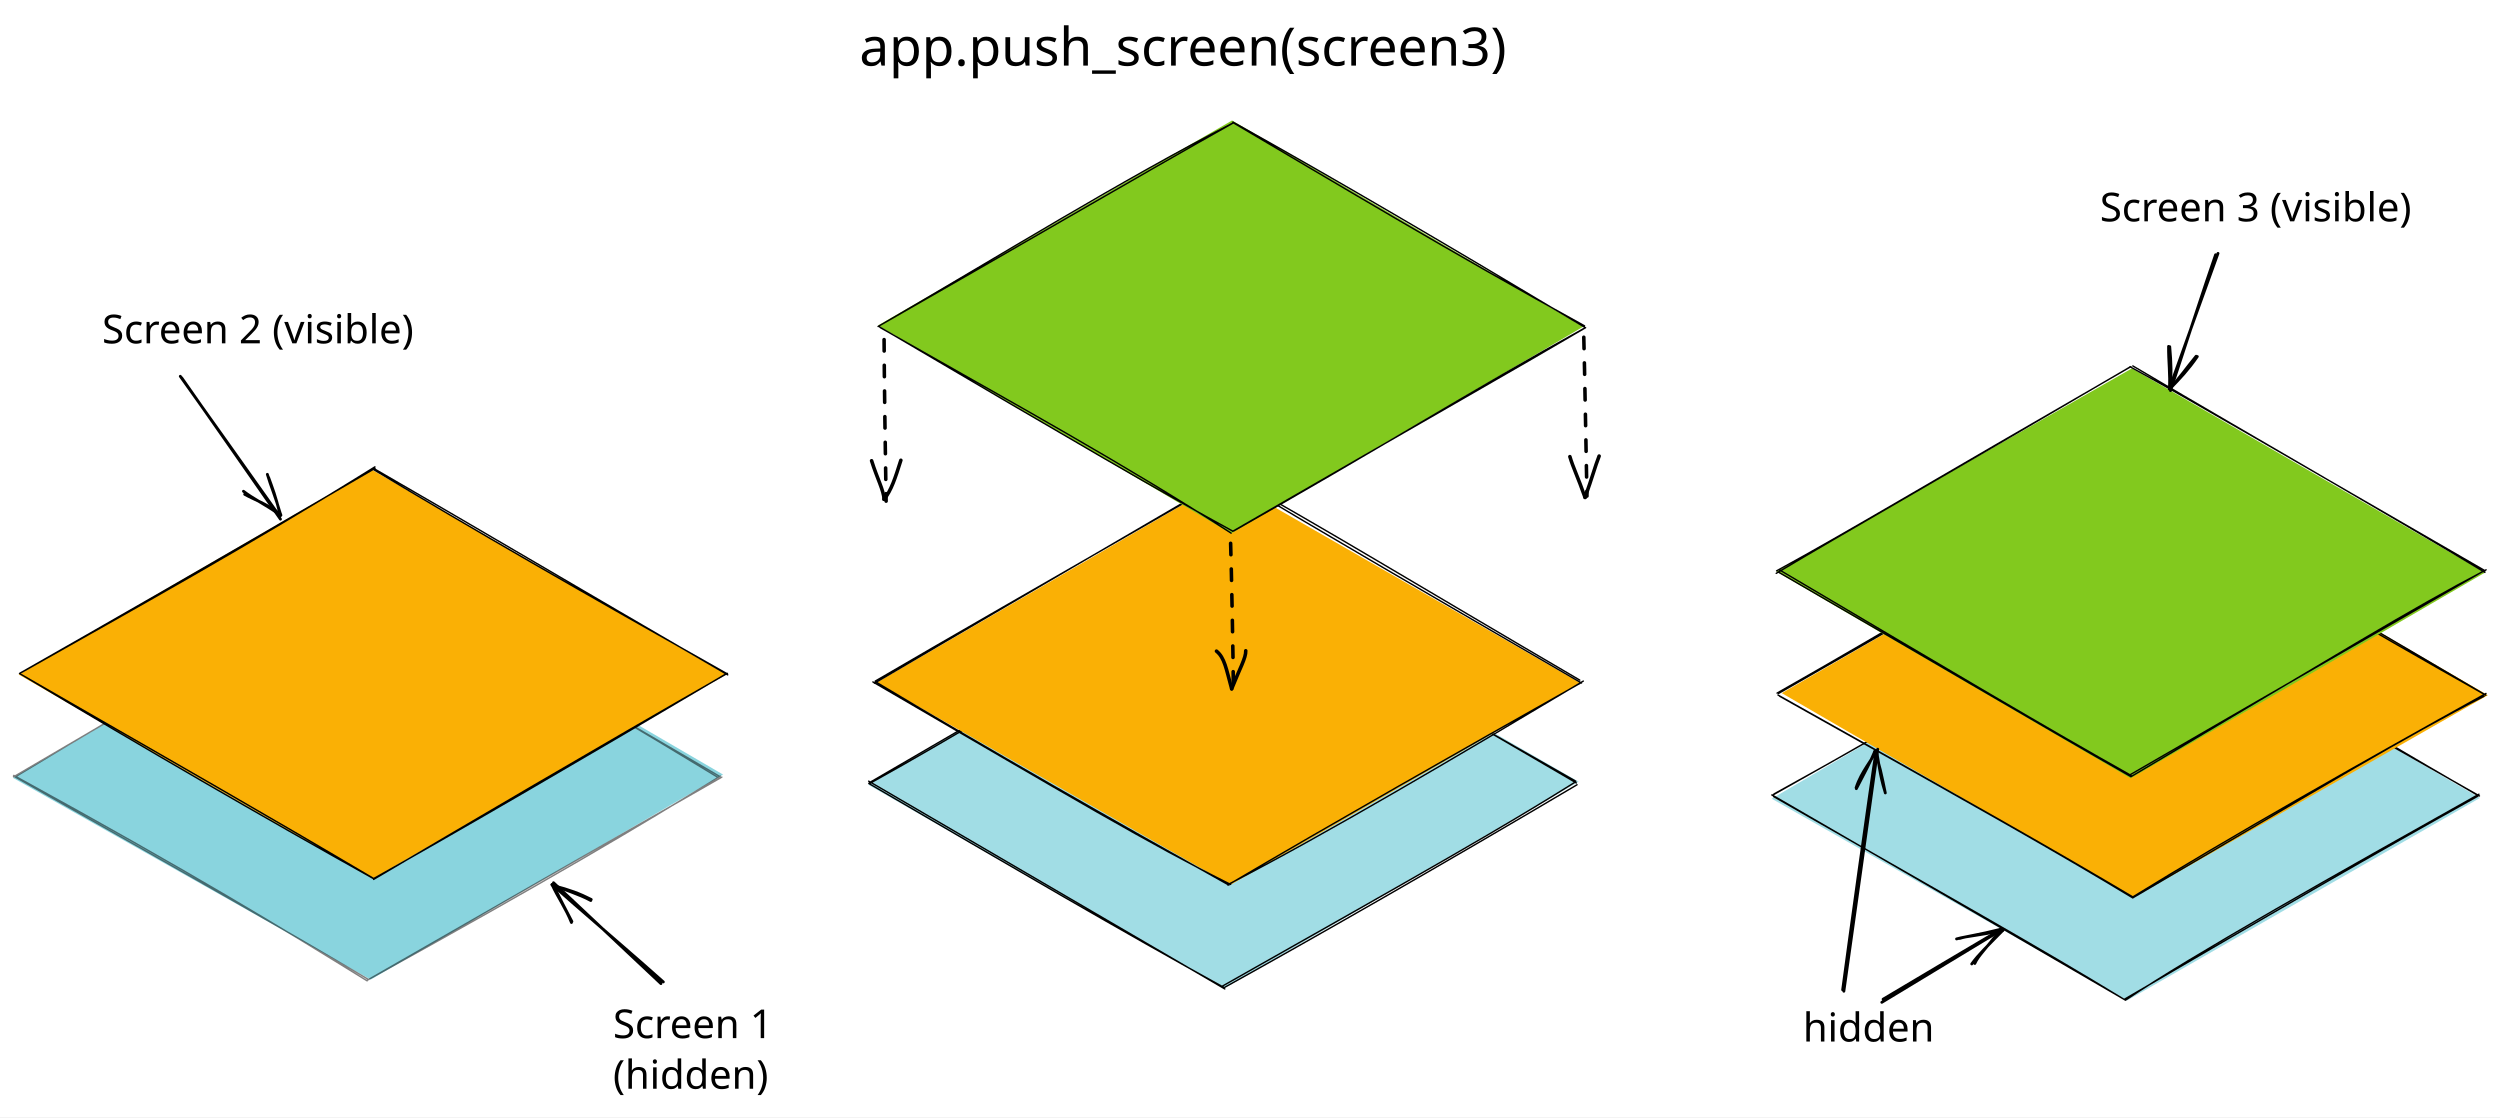
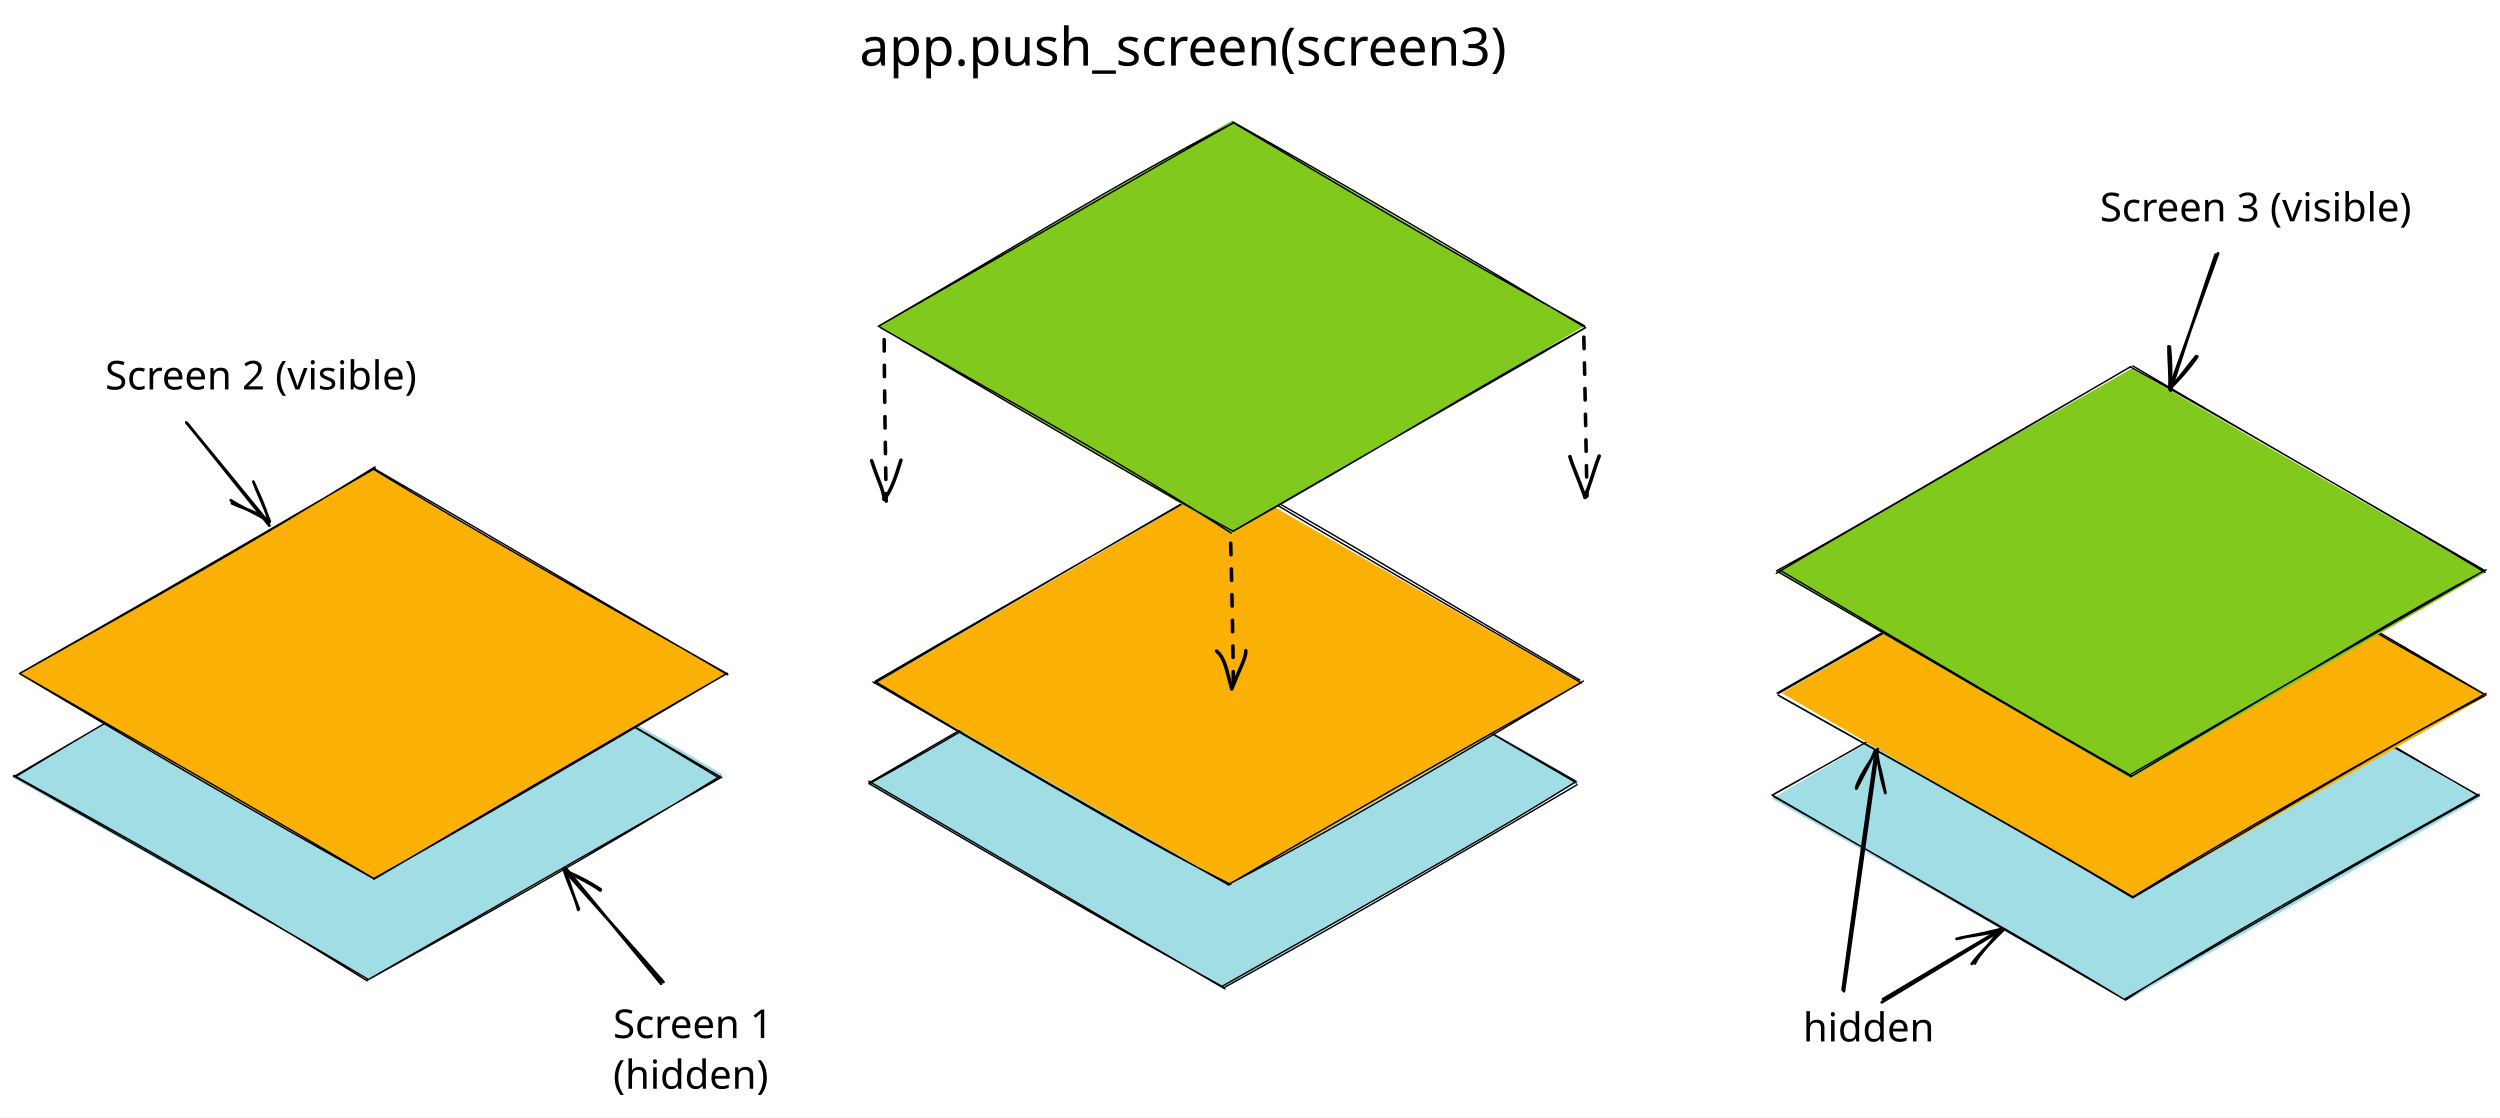
- <svg xmlns="http://www.w3.org/2000/svg" version="1.1" viewBox="0 0 1752.599 783.261" width="1752.599" height="783.261">
+ <svg xmlns="http://www.w3.org/2000/svg" version="1.1" viewBox="0 0 1752.684 783.261" width="1752.684" height="783.261">
  
-   eyJ2ZXJzaW9uIjoiMSIsImVuY29kaW5nIjoiYnN0cmluZyIsImNvbXByZXNzZWQiOnRydWUsImVuY29kZWQiOiJ4nOVba1PbSlx1MDAxMv2eX0GxX+5Wxcq8elx1MDAxZbdqayuGXHUwMDEwSEJcYlx1MDAxOMJj91x1MDAxNiUs2dbFtowlXHUwMDAzJpX/vj2CWLJlXHUwMDE5v3CcrKtcdTAwMTKDRoxaM6dPn+6Z+fZqY2Mz7nf8zT83Nv37qttcZryue7f52l6/9btRXHUwMDEwtrGJJb9HYa9bTe5sxHEn+vPNm5bbvfbjTtOt+s5tXHUwMDEw9dxmXHUwMDE097wgdKph601cdTAwMTD7rejf9v/Pbsv/VydseXHXSVx1MDAxZlLyvSBcdTAwMGW7j8/ym37Lb8dcdTAwMTH2/lx1MDAxZvx9Y+Nb8n/GOi9wW2HbS25PXHUwMDFhMuZJNnr1c9hOTKVKXHUwMDE4IY0kcnBHXHUwMDEwbePTYt/D5lx1MDAxYVrspy320iY0L+TD2VnJKz/0/y5Varp58pWmj61cdTAwMDXNZiXuN1x1MDAxM6OiXHUwMDEw3yVti+JueO2fXHUwMDA2Xtywz1x1MDAxZble9FfdsFdvtP0oXHUwMDFh+puw41aDuI/XgFxmLrrtetJFeuVcdTAwMWV/XHUwMDEzVDrEXHUwMDEwXHUwMDA1mlLQQqed2D9nQjuEXHUwMDFhYVx1MDAxOFxiJlx1MDAwNWVqxK6tsInTgHb9gySf1LIrt3pdR/PaXnpcdTAwMGZcdTAwMDXXvaql99w9va0w4FxiLbiCQVPDXHUwMDBm6o3YmqClo1x1MDAxNSUm21x1MDAxYfnJXHUwMDE0UGGktZ2mLfaRnT0vXHUwMDAxw1+jg9hwu52nwdqM7C9cdTAwMTlzraXvRpGURVNmmv097/y8cixcdTAwMWX2jo4+xie+Zy637lx1MDAwN31cckHP7XbDu81By/enn1LTelx1MDAxZM99XHUwMDA0XHUwMDE0lVJorZRWxKSgbFx1MDAwNu1rbGz3ms30Wli9TjGYXFz9/npm6Fx1MDAwYiZcbqFPXGKTklxuLqaG/lx1MDAxZDRcdTAwMGWvXHUwMDBm6tHhx86pJlx1MDAxN+zuavtj72dCXHUwMDFm3+E57DPiMEOowFfVUqvM2yZcdTAwMWQo6VxipVxyMKqFUYouXHUwMDA2/pp7RVxiLFx1MDAxMfxcdTAwMTJcYlx1MDAwM6MlXS34I3lcdTAwMWVUyvf1rfKOvi93O5fS3Fx1MDAxZS1cdTAwMGL8mnJgZFngj/37eFx1MDAxY/JBQiHytVx1MDAxNlxifsTD1Mjn7Uok/Zb+Uql3y3vnip9cdTAwMWOwn0r6zyNfc3C05ExqXHUwMDEw6ORghoBcdTAwMGZAXHUwMDFjwlx1MDAwNOWa4T9cdLBcdTAwMTDulVx1MDAwMVJjedxTovOAVzRcdTAwMDdzXGY+hHNB+O/C8Vx1MDAwNrnVXGLGYVx1MDAwNpinaFxu23ElePBcdTAwMTNyXHUwMDE4urrjtoJmf1xiXHUwMDEyXHT+0cBKtev77Vxy+t/2XHUwMDFmjcDz/PY/s1NcdTAwMTb5+HzboVx1MDAxY/7Lt82gbr1ls+nXht0oXHUwMDBlUIhccprjMDPGVbTExe66e97oXHUwMDFihd2gXHUwMDFltN3mcbFVc3mzZHz06lx1MDAwZm/mXHUwMDA2w5hcdTAwMDE6fVx1MDAxOLs42blzO1x1MDAwN0f3N7tw3Lo6L/Hwes2dWSjlSKlcdTAwMTlXXGb1KmrWdDhsXHUwMDA3kjtcdTAwMDIkurFk6M+GZuTsMt2Z8bTfgTtnrj25syRcXFOrcX6XoGVcYidEXHUwMDEyNUvQWoo3s40/MG9cbq6a/nhvZjD0lyvy5qxVXHUwMDEzvflxmMe4M0VJVuTPiFx1MDAxZYHeTFJ5/Jw/T574XHUwMDE5/JmNQvPF/Fx1MDAxOThDj1x1MDAxNVx1MDAwNnlLSnTq4ZSMUuZcdTAwMDDHXHUwMDAwrlx1MDAwNFVcdTAwMWNl6ahhy3FnaVBcdTAwMWFjPshcdTAwMTmSXG5BWZZ3bqNcdTAwMWSlXHUwMDA0Q96xSVx1MDAwYqq3XFzoZsBcdIY6Pkd6lpg5wdlfxFx1MDAxZKPY7cbloO1cdTAwMDXtOjamPPKjxrA3RYxIXHUwMDFjuNqzVlx1MDAxMkdcdTAwMDKlXFwpg9lcdTAwMDXq9TRPtUPhdqzN3MHRXHUwMDE1hmKigf8w53q64/vAKr/tPW/T5PRryCaCXHUwMDAyl1wicFx1MDAxNEo/Q1x1MDAwNTM5o9AmyZOUh1x1MDAxMsbR9JxNTTeKt8JWK4hx6L+EQTtcdTAwMWVcdTAwMWTiZCzfWidv+G6OPfCdsm2jbNCxPVx1MDAwZZN6+tNG6i/JL4Of/3o99u5CKNtPXHUwMDBlxGlvr7LfM9NcdTAwMTjK61wiXHUwMDE2M9xohFx1MDAwNJs+xZgsRteSxbRcIo5ALrdFI+RcdTAwMTiRskOSYnDlXHUwMDAwKjMpMNViLDNWyyQxTOBcdTAwMTHsmlNNjObGpG+SJlx1MDAxY2glZjrWO1x1MDAxNXA0Z5TEUEJSXHUwMDAysFJcbmNcdTAwMDZzXHUwMDFlOld+MCWFTc5Zh+iCXHUwMDAzQc3GkCfsN5JZnsOSeFx1MDAwNVx1MDAxOI1wQpFSfvjQjFx1MDAxNDa5eJqxqYRGUVxmkFx1MDAxMozWKHwz+evAJukoKSix0yqIxFx1MDAxY1x1MDAxNn5pXHUwMDBlK1x1MDAxNUL5sXVcdTAwMTTFM7LYhCoh14VqjEpObSqbKTI/R2Tuh8P3/befLrY/XHUwMDA2XHUwMDE3/f7lZfuheUjWO71CXHUwMDEwXHUwMDAx4lx1MDAxYoQkXHUwMDE4ormWKW0nJXJgjjJUYlx1MDAxMOFcdTAwMWGMMSOGzVMhl3KJZUKCxlx1MDAwMVx1MDAwN/ZcdTAwMDI18uJCnuUvM1OFY158QiayjOBTYEJsjZk+zkYgTy/LfVx1MDAxNe3fXHUwMDFjlEVnt3bXV/trXHUwMDBmT+NcYs7AVi1cclx1MDAwMFx1MDAxYlx1MDAwZbRcdTAwMThdXHUwMDFkQrCdo5YzXGLQxdKFZVx1MDAxN7ExQ1x1MDAwMCCojFdcdTAwMDdOXHUwMDFiXlx1MDAwNepcdTAwMTGzXHUwMDAycE4oTVx1MDAwMedSUqL01ODc8tphvHW5e2CirYdr/5zG9aC57uBkzKE2XcVgjemsXHUwMDE5zmVLXHUwMDEyw7SmXHUwMDEyXHUwMDE1XHUwMDE2UVxiXHUwMDFlJVx1MDAxNlx1MDAwMqdmVUP9JVInXHUwMDE3mLpcdTAwMTFNVry8qH1/t/fp4aF5dSEvazxcdTAwMGV4/4JkhFAu/Vx1MDAxOLR8fz2p34Po4IjdXXfjzm3pS23/+uv9e/Z5XHT9eurmxv8gP0NcdTAwMTjQk3Bn/2a/9O5kXHT93pS/XHUwMDFjeOL0tHV/trNdhS68f+v3l1WC11KB4cvigKLaNOe0iFx1MDAwMFx1MDAxNGZcdTAwMTVcdTAwMWNFXHUwMDFin5pcdTAwMDAu3Xfnf/fvakfR9sHp7u11fFXZ313vLFx1MDAxMO/QmOhpTmxcdTAwMTLFyMhcdTAwMTJriVxu5jAkQoZEKDEpNosxXHUwMDAwY/rKXHUwMDFmI54gs9Q9cH2Rc3hhXHUwMDE3vVHmrVQqKVx1MDAwNYTOXHUwMDE0jdJcdTAwMTlPy8eYT2NqgJk0KlSqpVx1MDAxObpnUExOsfajmOx2Ok6nXHUwMDE3NS6jpH77x+NcdTAwMTdcdTAwMWZfUs6U81dRUi60baIrXHUwMDE2VmT4XHUwMDA0pSgpxTRmeqE4mfKW4YqeXHUwMDFiNfxlXHUwMDA3Y+lgqOVcdTAwMThoNVGEXHUwMDBlXHUwMDA3Y1xyXHUwMDBlUGJcdTAwMTN8gm6o9WKrvkWeSFx1MDAxZGZdXGZzcy2ofcpcdTAwMTjHpJQjKVx1MDAxOJA4I4YoxnKrSDhbXHUwMDE4llx1MDAxOVx1MDAxMXMsXG4vUpZcdTAwMTG2pjCPp05Zlpks8TayZVx1MDAxOaNcdTAwMDVhQjBMtZA/0iHa+FFcdTAwMDFcdTAwMDFHcibsjFKkP1x1MDAxY8SnXHUwMDFiXG6qMsNv8Vx1MDAwYpVGilx1MDAxMZW05rCU9vcq+z0znWT3yuV2XHUwMDBl2lwijGYziPvJWmdNXHRcdTAwMDUoOJhSctBcdTAwMWNcdTAwMDSq/HRRNyFcdTAwMTSBylopXHUwMDA2ICkg4yxW4y1cIlx1MDAxNOZcdTAwMDDm+VowdFx1MDAwN8qlXHUwMDFlo/EppY6yXHUwMDFiuYTBl0KSy4iMXHUwMDFmSl/hnMFcXHupXHUwMDE24Vx1MDAxM1x1MDAxY7bM3oSfyCclJFx1MDAxNMOI3Vx1MDAxMmRcdTAwMTmDS5Mv82LwYKDsTdJITYT5TVx0pVx1MDAxMFH2k8fSsvhcdTAwMDSzgUI+XHUwMDExXHUwMDA0XGJndIZC6+RcXG9N+YRJ5SghtJSYXHUwMDE4gVx1MDAxY6ZcdTAwMTPGjGP381xiiVx1MDAxM6MlXHUwMDExi1Wyilx1MDAwNYohhOLjMVshPLtbJuVcdTAwMTNCXHUwMDFjVFHYg13Hs6u3o3yiXHUwMDA0XCJcdTAwMDNTu7RhJXSiMHVJQ85PlScozrix21x1MDAxMyQgVeCk5ujEOFx1MDAxNFx1MDAwN1x1MDAxME3G4IGzqp5ZNfpl6aRcdTAwMTBQSWNcdTAwMGVKM9LJpP3dxbtcXJHdXHUwMDE0iqZcdTAwMTkq45/PXHUwMDA0O1xyy6XD02PzcKq8Y3L+tTZcdTAwMGafrLD4iFx1MDAxMsxcdTAwMTGgtVx1MDAxNFx1MDAwMkdemXQ4XHUwMDEyPpHUwVx1MDAxMdBcdTAwMWNVoWac8cVKXHUwMDBmL7Byg1FIiKFMbCXlx8rFwdvmfsU/6XWgfOR9Pt27+lx1MDAxMi6r7KasvFjF6Vx1MDAwNslcdTAwMGLDqeBgpFx1MDAwMjn9LrLGTandPdw6fn96XHUwMDFkXl5GrXJPbH9cXHf0XHUwMDAzZj5cdTAwMDRcdTAwMTSl+LJMjFx1MDAxZW4wxOF2z1x1MDAxMaZGROKsrNe6XHUwMDEwpYxgXHUwMDEwNWqOXGK6wMKQMsjEs1xi8nnRqYqPnVx1MDAxOSYkavFcdTAwMTm4+cuH81x1MDAwZfm6d9Z7e14/61e93k2nP1cxaqXoZKhcdTAwMTFwsLmUitPMcDx2IFx1MDAxY6BMXHSGXHUwMDFhXHUwMDAxQJnFcselL1xmMbuqrs2KjyQssC70LDFz1ChEL42Yi9ZDXHUwMDE4LU5yXGZcdTAwMTEogJSZfrN+Nd7dia5uXHUwMDAzfV9mXHUwMDBm4U4zuql0Yd2TXHUwMDFjrbRjXHUwMDE3QlCYXHUwMDE4KVx0XGarklx1MDAxMkO/XHUwMDAwxUWSalx1MDAwYiZcdTAwMTc7dFaE/Ozpk1x0u/UpXHUwMDAxrlx1MDAxNFdsxUhcdTAwMTdRuH2/v39C4+NDv/xpt6rUycFSkK7trmqq2FxcVZdFtuvztdyuz1x1MDAxN96uXHUwMDBmqrhcZmpZnjMyQyibPPHrucRpJHGYYsBcdTAwMTFWIMywzmLSocagkiH2KFx1MDAxMlEvXHUwMDEzyDjHp0jBXHUwMDE0t1x1MDAxOVxyjDuKY4SjXHUwMDE5pkR2JzRViuR9nVx1MDAwMVxijS1zXHUwMDFjzVlot/6McSdjx1RFi8lBYiNbtMBcdTAwMDRdMkNRLNuahMjssUx3ujKQmljbXHUwMDE1sYdcdTAwMTKf7vjdilx1MDAxNqVCRNlPXHUwMDBlS2l3r7LfM6tcdTAwMDNeqIo1p5ihKzp9XHUwMDA19Pjwfa+kjk53vn76VL+rX57+LVXRVtOGW230uv466GJlXHUwMDBiQsCMJlx1MDAwMoRcdTAwMWPJ2lx1MDAwMFWzYYBcdTAwMTKCc4Pq9WXEgVx1MDAxZbNPfow2XHUwMDAwTOSp9eDVaoNaXHUwMDE3WbRzXHUwMDA2x+9cdTAwMWE7R19cdTAwMGZZ7eid35lOXHUwMDFivJ7U74uWPYyxXHUwMDBiZCvTXHUwMDFjj+dp10FnPFkyn7ZQ6dmkXFyWLOyeITrDXG7rZNzMxFx1MDAwNytcdTAwMTRcdTAwMTfSKFx1MDAwN6HD8FXtcX0zcoxGMFx1MDAwN6RcdTAwMDBqV00wj12siFOYLIBDsXNNKcdsnPBx8oJK7YBSWnLDmULQZ4TO05qIXbshKjNjqzlJM6/jTSkvJoeZjeFTK0YrkFx1MDAxY1x1MDAwN9DuXHUwMDEwgDGbNijeJClPjlx1MDAxYVx1MDAxMNBcdTAwMDC/q8AoxpT9lPJwmlFiXHUwMDE0cookhZxcdTAwMDLSbkbmfHqNMTlmrCunqGTw7bE2wqRVVSOcYlCB2GNGWlx1MDAwYsVeaE+2XHUwMDE2jk1ccpU0XHUwMDA0s1x1MDAwZVx1MDAxY/Y8paBcdTAwMWR2p1x1MDAxYUpQpDeU3Cxfh8OEylx1MDAxZXvK5Fx1MDAwZv9/nMJwXHUwMDFhja1cdTAwMThpXHUwMDFjXHUwMDBiSfOcwlx1MDAxZLvJVGFcdTAwMTIqlNRcZvXjZE4psmryXHUwMDEy4IhVhFxizYlcdTAwMTFUIZVcdTAwMTk+hulcdTAwMWNbXHSTmFx1MDAxY2NcXDCYTfzaXHUwMDA39Fxu8Ww/pTyUi+js1dNcdTAwMTPs5tdKjLhcdTAwMWJMXGJCO/CelGD6mpu3gX9XXHUwMDFlt1wik3ys8EpcdTAwMDbUcpFvX/bb91ff/1x1MDAwN+81ULcifQ==
+   eyJ2ZXJzaW9uIjoiMSIsImVuY29kaW5nIjoiYnN0cmluZyIsImNvbXByZXNzZWQiOnRydWUsImVuY29kZWQiOiJ4nOVcXG1z2khcdTAwMTL+nl/h8n3Zq1xu2nnr6Zmturpcbk5cdTAwMWN7XHUwMDEzx/Fb/HK35ZJBgNaAMFx1MDAxMrbxVv779chcdTAwMGVcdTAwMTIvXCJgMEtyVGyMRkitmaeffrpnJn+92tjYTPqdYPO3jc3gvuI3w2rXv9t87Y7fXHUwMDA23TiM2tQk0s9x1OtW0jNcdTAwMWJJ0ol/+/XXlt+9XHUwMDBlkk7Tr1x1MDAwNN5tXHUwMDE49/xmnPSqYeRVotavYVx1MDAxMrTif7vfn/xW8K9O1KomXS+7SSmohknUfbxX0FxmWkE7ienq/6HPXHUwMDFiXHUwMDFif6W/c9ZVQ79cdTAwMTW1q+npaUPOPLSjRz9F7dRUY5hgWqFcdTAwMWGcXHUwMDEwxm/pZklQpdZcdTAwMWFcdTAwMTlcdTAwMWNkLe7QJjQv9MPZWalafuj/WTqqmebJXHUwMDE3nt21XHUwMDE2NptHSb+Z2lx1MDAxNEf0KFlbnHSj6+A0rCZccmrlI8eLvtWNevVGO4jjoe9EXHUwMDFkv1x1MDAxMiZ9d4yxwVG/XU+vkVx1MDAxZLmnT4prjzFccmgtN1x1MDAwMCx7WPd9oYzHuFVWgFx1MDAxMlpxgSOGbUVNXHUwMDFhXHUwMDA2MuxcdTAwMWYsfWWmXfmV6zrZ165m53Dw/aua1tlZd09cdTAwMGasLHjKKIkwaGpcdTAwMDRhvZE4I4z2XGZyZvOtcZCOXHUwMDAyV1ZbhsCzXHUwMDE2d9PObjWFw1x1MDAxZqP92PC7naf+2ozdh5zBztZ3o1jK4yk30sFu9fz86Fg97Fx1MDAxZVx1MDAxZX5IToKqvdy6XHUwMDFmXFxrXGJ8frdcdTAwMWLdbVx1MDAwZVq+Pv2VmdbrVP1HTHGtlWVcdTAwMTJcZkeW9XQzbF9TY7vXbGbHosp1XHUwMDA2w/To19dzg19cdFVcdTAwMDR+Qo7Qmis5O/rvoHFwvV+PXHUwMDBmPnROXHK7XHUwMDEwd1dvP/TWXHUwMDFj/YJ5wjKu6FGNNiiH4c9Re1xujVx1MDAwNcGNsoh8MfjX/CvGYIng18BcdTAwMDRYo/lqwVx1MDAxZuvz8Kh8X98qb5v7crdzqe3t4VLAb1xmXHUwMDFhLkGwZYE/XHTuk0nIXHUwMDA3XHKFyDdGXHUwMDEx+Fx0XHUwMDBmMyNfto9iXHUwMDFktMzno3q3vHuO8mRfrDnvXHUwMDFiXHSe0VJoXHUwMDAzipxcdTAwMWPsXHUwMDEw8ClcdTAwMTB4TCgujaBcdTAwMWZccrBcdTAwMTDu0Vx1MDAwMquJcdxzZsZcdTAwMDGPfFxm5lx1MDAxNH6YlIrJn4fjhbZKSJhcdTAwMDPmXHUwMDE5mqJ2clx1MDAxND5cdTAwMDQpOVxmXHUwMDFk3fZbYbM/XHUwMDA0iVx1MDAxNP9k4FGlXHUwMDFiXHUwMDA07Vxy/t/2L42wWlxy2v/MXHUwMDBmWVx1MDAxY9D93Vx1MDAwNfXwN980w7rzls1mUFx1MDAxYnajJCQpNmhOolxcXHUwMDFmV8hcdTAwMTKfLtfdrY4+UdRccuth229cdTAwMWVcdTAwMTdb9Sxv1kZcdTAwMTR7M1xigUTgXHUwMDE5/L/nzVx1MDAxNyfbd35n//D+Zlx1MDAwN45bV+clXHUwMDE5Xa+5Nyu0XHUwMDFlSoZWUawg+squ4r5P4cVcdTAwMTDgkFx0ozSSWHpcdTAwMTFvXHUwMDE2MiPMgTfnjj15s2aS5FxymiyU/uAxy1x0Nupblj3pipxZbPxCiVN41VxmJjuzgKFvrsiZ81ZNdebHbp7gzVxc5eLCqDtTTFKkj0Xm8N9z5+kjP4c7i1Fsvpg7g9RcdTAwMWVcdTAwMThtKTZLhZSaXHKrUqU8y8iVXHUwMDA1Q2lAczli2HL8XHUwMDE50JOcXiR/XHUwMDE13Vx1MDAwYsxcdTAwMDT3RuY5cVxmkqhF0082bt9it6A2inXyXHUwMDE5+Vlq51x1MDAxNHf/nkPOk0Hl7PC7STlsV8N2nVx1MDAxYTMm+VZm2J0hRqQuXFzpOSuZp4FzSYNI6Vx1MDAwNVx09ixRdV3hd5zN0mOGRFx1MDAwZadMg34o6Xo64+vAqqBd/b5N0/OvIZtcdTAwMTgpXFxOXHRccpL2s1xcXHQ7Zlx1MDAxNNmkZZrzcCYkmT5mU9OPk62o1VxuXHUwMDEz6vrPUdhORrs47cs3zs1cdTAwMWKBP8ZcdTAwMWb0TPm2UT7ouCtcdTAwMGXTevbXRuYw6YfB33+8nnh2MZbda1xmxdnlXuXf52Yyul0hkZGsZsRcdTAwMDSQucz3iGy6XHUwMDFlXUtcIjPUtYpcdTAwMGLrKkdEMyp72DTLkOhRzoeugEN5iFUjdi2HxzR6hmv6p4GowfKMTFx1MDAwNzRmXGJcdTAwMDCaXHUwMDEyaVdH4qBzicZcdTAwMTONSUtcdTAwMDJcdTAwMTJgxSSGXCLPqMsnselp61x1MDAxMGFI5ViCXHUwMDEzYl1HWZM76YnEhCdcdTAwMTEoWilwWog/l8Sml1BzNpXIKGlpXFy4pZtcdTAwMDGiVuNGecagdIqBMkgk++GHZrFSIZTT1jFcdTAwMTTPSWNTXG6F0rDRo1x1MDAwM1wi05K7bFx1MDAxNmZPsPzfXHUwMDBm3vfffLx4+yG86PcvL9tcdTAwMGbNXHUwMDAztt5cdFx1MDAxNiFcdTAwMWY8XHUwMDA1oDSjIE3cnYmhtE5cdTAwMGXCQ8s1UlJPRJZcdTAwMTNsa1ImJ7BokCBeoExeXFzLI6fjdq5cIsdz8Vx0qjBjUOT3zpjZq3kx6NPLclx1MDAxZuO9m/2y6uzU7vq4t/bwtJ6SXHUwMDAyXFzh0lx1MDAwMojhQMuN8Fx1MDAxOKN2XHUwMDEyQYyyXG47qlx1MDAwMP7eOjblXGJcdTAwMDBMw1x1MDAwYpSxp1TgrFwiPWJXXHUwMDAwTi1kXHUwMDExOEFKrTnD2UXgVrVcdTAwMWQlW5c7+zbeerhcdTAwMGXOeVJcdTAwMGab61x1MDAwZU4hPFLXRlJ4XHUwMDAyru1wdaqktYdcdTAwMTTTSGExJPDgYjLQiIrlwVx1MDAxMqkzzcCZYSueYTRBsNP7+PDQvLrQlzWZhLJ/wXJCaCz/XHUwMDE4tHx9Pe26+/H+obi77iad29Ln2t71l/v34tNcdTAwMTKuW8Wbm+B3/Vx0opCfRNt7N3uldydLuO5N+fN+VZ2etu7Ptt9WoFx1MDAwYu/fXHUwMDA0/WVV4Y1GsHJZXHUwMDFjUFSelpJcdTAwMTdcdTAwMTFcdTAwMDBSVkHaWsqZXHTg0n93/mf/rnZcdTAwMTi/3T/dub1Oro72dtY7XHUwMDBipDOMR1x1MDAxOZ5kLolcdTAwMTJsZJa1RKmFJ4hcYkmju0lYu2BcIkhZ01UwQTxBbrZ74PpqzOGVm/cmmbdSqYRcYozPXHUwMDE1jbJcdTAwMTHPSsiUT3NDbKtJoXKj7dA5g4JyhrVvXHUwMDA1Zb/T8Tq9uHFcdTAwMTmnNdxfXHUwMDFl3+TksnKupL+KsnKhbVNdsbAkI6coRZe1XHUwMDAym10oTqe8Zbhi1Y9cdTAwMWLBsoOx9ijUSlxutIYh48PB2IBcdTAwMDecXHUwMDE5amTkhsYsNvFb5IncXHUwMDEzzsW04kZxd5dcdI7JuSRSsKBpRCwl72JsJom7iVx1MDAwMiZI187vqc8vy5BuJLvnWaCQs2Omssx0ibeRL8tYo5hQSlCqRfwhclXNp1xuXGJ4Wlxu5UaUXHUwMDEz/VEnPp1QUJVcdTAwMTl+ilx1MDAxZqg0UoyotHVcZkvZ9V7l3+emXHUwMDEzZVxuQztHkETtYlx1MDAwZXE/XeusKaFcdTAwMDBcdTAwMDePUkpcdEaCXCKVn027pISiSFkjXG5cdTAwMDDNgVx1MDAxOGexuapcIkJcdTAwMTFcdTAwMWVQnm+UIHfgUptcdFx1MDAxYZ9z7qFby6WsK7vz3ErHgdJHXHUwMDFhM3jWcqpF+IS6jWfG/I18UlwiQrGCuVVBjjGktpg765FQKHhcYkB3krbaMGV/UkIpRJR7jWNpWXxC2UAhnyhcdTAwMDZMXG4+R6F1eq63pnxcIjR6qJTRmlx1MDAxMiPQw3RcIoT1pFx1MDAxNVppXHUwMDFhXHUwMDE4o5larJJVLFAsY5xuT9lcbpOcTZj6pifxSEXRXHUwMDE1LKUsbv52lE9QXHUwMDExMii1y1x1MDAxYVZCJ0ipy0vOXHUwMDFhzSFPSJxJKy2iXHUwMDA2olxuXHUwMDFh1DE6sVx1MDAxZadcdTAwMGUkkyl40Kjit6nXn41OXG5cdTAwMDGVNo5BaU46mbbEu3ihK7FcdTAwMWKSaJqjMv7pTInTqFxcOjg9tlx1MDAwZqdYPWbnX2prXnwkXHTmKTBGK0U9j7lcdTAwMTn5lE8096hcdTAwMDeMJFVohFx1MDAxNHKx0sNLbHBAXHUwMDEy+EOZ2ErKj0dcdTAwMTf7b5p7R8FJr1x1MDAwM+XD6qfT3avP0bLKbujkRcbcL1h6l4XhVEmwXHUwMDFhQc++kKxxU2p3XHUwMDBmto7fn15Hl5dxq9xTbz+sO/qBMlx1MDAxZlx1MDAwNsg5PaxQo/tcdTAwMWIs86RbdUSpXHUwMDEx0zQq6zUvxLlgXHUwMDE0RC0+I4IuMDGElph4XHUwMDFlQf5cXHSiLlxctmyF0qTF5+Dmz7+fd9iX3bPem/P6Wb9S7d10+s8qRq1cdTAwMTSdgjRcdTAwMDJ1ttRcdTAwMWElz3XH41x1MDAwNZRcdTAwMDdcXKBcdTAwMTKkXHUwMDExXHUwMDAw0C6WOy59Yki4WXVjV7wrYYF5oe9cdTAwMTKzJI3CzNKIuWg+RPDiJMcyRVx1MDAwMlxi7ezbzirJznZ8dVx1MDAxYpr7sniItpvxzVFcdTAwMTfWPckxaDw3XHUwMDExQsLEas1gWJWUXHUwMDA0+Vx1MDAwNaBUaaqthF5s31lcdTAwMTHy81x1MDAxYlCmrNjnXGYkokSxYqSrOHp7v7d3wpPjg6D8caeCeLK/XHUwMDE0pFPmzjVH8ayqy1wiS/blWi7Zl1x1MDAwYi/ZXHUwMDA3LC6DOpaXgs1cdTAwMTHKplx1MDAwZvx6TnFazTyBXHUwMDAyJMFcbpRcdTAwMWTZRq09bi0pXHUwMDE5Zlx1MDAwNXk7vkwgk5LuopVA6TJcdTAwMWGYtFx1MDAxZMcqz1xiSomsUW5cdTAwMTNcdTAwMGVcdTAwMWL3dVx1MDAwMaBcZua3XHUwMDFmr2Kp69xxJ2fHTEWL6UFiI1+0oFx1MDAwNF1cdTAwMGLLSSy7moTiuZNcdTAwMDZLXVx1MDAwNWjDnO3I3L7EpzN+tqJFqVx1MDAxMFHuNYal7HKv8u9zq1x1MDAwM1moio3klKHjXHUwMDFje/mOXHUwMDBm3vdKeHi6/eXjx/pd/fL0T41FS01cdTAwMWJ+pdHrXHUwMDA266CL0Vx1MDAxNYRAWMNcdTAwMTQoPZK1XHUwMDAxqWYrgCSElJbU68uIg9zE1jRtXHUwMDAwlMhz58Gr1Vx1MDAwNrUusWjnXGaO3zW2XHUwMDBmv1x1MDAxY4ja4bugM5s2eD3tui9a9rDWTZCtTHM8bqldXHUwMDA3nfFkyfO0XHUwMDA1isL/ocWme+D4XHUwMDFjM6zTcTNcdTAwMTdcdTAwMWasUFxcaItcdTAwMWVBR9Cjulx1MDAxZPt2ZFx1MDAxYo1cdTAwMTJcdTAwMWVoXHUwMDA13M2aUFx1MDAxZbtYXHUwMDExpzBZXHUwMDAwj9PFXHLnkrJxJifJXHUwMDBiro1cdTAwMDeIRksrXHUwMDA1XHUwMDEy6Mc20qCbu2GYXHUwMDFisZXMiTzb8WaUXHUwMDE308PMxvCuXHUwMDE1t0NDS+pAt0JcdTAwMDAmLNrgdJLmMt1qwMBcdTAwMDD8rFx1MDAwMqNcdTAwMThT7lVcdTAwMWGH05xcdTAwMTKjkFM0K+RcdTAwMTTQbjGylLNrjOkxY105XHUwMDA1085329qY0E5VjXCKJVx1MDAwNWKYNcYoXHUwMDE0L7Qm2yjPpYaoLaOsg7p9nFLIXHUwMDBlt1KNJCjRXHUwMDFiSW4xXoejhEpxQlHWef9/nFwiaFx1MDAxOK2rXHUwMDE4XHUwMDE56lx1MDAwYs3HOUW6rXCIlIQq1EaQfpzOKUVWTZ9cdTAwMDJcdTAwMWOxijFlJLOKI1GZlVx1MDAxM5jOc5UwTckxxVx1MDAwNUvZxI+9Qa9cdTAwMTDP7lVcdTAwMWGHclx1MDAxMZ29erqDW/x6lFx1MDAxMO5cdTAwMDZcdTAwMDNC0Fx1MDAwZatPSjB7zM3bMLgrT5qRSV9OeKVcdTAwMWTquChwXHUwMDBm+9fXV1//XHUwMDA3mNhRliJ9
  <defs>
    <style>
      @font-face {
        font-family: "Virgil";
        src: url("https://unpkg.com/@excalidraw/excalidraw@0.12.0-32d8221/dist/excalidraw-assets/Virgil.woff2");
      }
      @font-face {
        font-family: "Cascadia";
        src: url("https://unpkg.com/@excalidraw/excalidraw@0.12.0-32d8221/dist/excalidraw-assets/Cascadia.woff2");
      }
    </style>
  </defs>
-   <rect x="0" y="0" width="1752.599" height="783.261" fill="#ffffff" />
-   <g stroke-opacity="0.5" fill-opacity="0.5" stroke-linecap="round" transform="translate(10 400.2561) rotate(0 247.7422 143.4355)">
-     <path d="M249.07 -1.77 L496.89 142.74 L249.87 286.48 L-0.83 145.12" stroke="none" stroke-width="0" fill="#15aabf" fill-rule="evenodd" />
+   <rect x="0" y="0" width="1752.684" height="783.261" fill="#ffffff" />
+   <g stroke-linecap="round" transform="translate(10 400.2561) rotate(0 247.7422 143.4355)">
+     <path d="M249.07 -1.77 L496.89 142.74 L249.87 286.48 L-0.83 145.12" stroke="none" stroke-width="0" fill="#15aabf66" fill-rule="evenodd" />
    <path d="M248.92 1.29 C315.26 39.76, 386.87 79.98, 494.58 145.5 M247.79 0.15 C338.29 52.65, 429.38 106.11, 494.74 144.19 M494.96 143.83 C436.82 179.75, 375.72 216.01, 247.46 286.91 M496.04 144.53 C411.32 192.89, 328.36 240.48, 248.59 286.26 M247.37 287.36 C187.51 250.35, 127.94 213.75, -0.31 143.33 M248.45 286.5 C191.32 252.47, 135.52 220.83, -0.54 143.75 M1.28 144.02 C99.5 84.4, 198.59 28.48, 247.43 0.82 M-0.48 144.32 C64.45 106.33, 127.23 69.27, 248.48 -0.57" stroke="#000000" stroke-width="1" fill="none" />
  </g>
-   <g stroke-linecap="round" transform="translate(14.19939 328.7156) rotate(0 247.7422 143.4355)">
+   <g stroke-linecap="round" transform="translate(14.28357 328.7156) rotate(0 247.7422 143.4355)">
    <path d="M246.59 0.63 L495.04 143.97 L247.18 287.32 L-1.13 144.14" stroke="none" stroke-width="0" fill="#fab005" fill-rule="evenodd" />
    <path d="M246.54 -0.2 C319.24 43.48, 392 85.25, 495.83 143.78 M247.87 -0.28 C316 39.05, 383.71 79.16, 495.95 144.4 M495.68 143.34 C403.13 196.24, 308.47 251.97, 247.72 287.79 M495.38 143.31 C398.92 200.53, 302.52 256.59, 247.76 287.17 M248.05 287.34 C178.64 246.16, 108.58 206.22, -0.51 143.45 M247.65 287.26 C168.16 242.82, 89.94 197.59, -0.5 143.43 M1.05 142.6 C78.99 98.56, 159.08 54.33, 248.62 -1.44 M-0.35 143.28 C61.2 108.23, 123.62 72.66, 248.72 -0.4" stroke="#000000" stroke-width="1" fill="none" />
  </g>
-   <g transform="translate(429.7725 702.2608) rotate(0 54 35.5)">
+   <g transform="translate(429.8567 702.2608) rotate(0 54 35.5)">
    <text x="0" y="25.5" font-family="Virgil, Segoe UI Emoji" font-size="28px" fill="#000000" text-anchor="start" style="white-space: pre;" direction="ltr">Screen 1</text>
    <text x="0" y="61" font-family="Virgil, Segoe UI Emoji" font-size="28px" fill="#000000" text-anchor="start" style="white-space: pre;" direction="ltr">(hidden)</text>
  </g>
-   <g transform="translate(71.57748 215.6935) rotate(0 118 18)">
+   <g transform="translate(73.72421 248.0636) rotate(0 118 18)">
    <text x="0" y="25" font-family="Virgil, Segoe UI Emoji" font-size="28px" fill="#000000" text-anchor="start" style="white-space: pre;" direction="ltr">Screen 2 (visible)</text>
  </g>
  <g stroke-linecap="round">
-     <g transform="translate(126.3642 264.775) rotate(0 34.64924 49.38711)">
-       <path d="M0.98 0.05 C12.72 16.63, 58.73 82.66, 70.24 99.18 M0.03 -0.98 C11.71 15.26, 58.18 80.94, 69.78 97.26" stroke="#000000" stroke-width="2" fill="none" />
+     <g transform="translate(130.5804 297.1451) rotate(0 28.65556 35.47608)">
+       <path d="M0.98 0.05 C10.72 11.99, 48.74 59.48, 58.25 71.35 M0.03 -0.98 C9.71 10.62, 48.19 57.76, 57.79 69.44" stroke="#000000" stroke-width="2" fill="none" />
    </g>
-     <g transform="translate(126.3642 264.775) rotate(0 34.64924 49.38711)">
-       <path d="M45.18 81.76 C52.71 86.01, 59.59 87.73, 69.92 95.63 M44.32 79.62 C51.03 84.79, 58.32 88.17, 70.49 96.36" stroke="#000000" stroke-width="2" fill="none" />
+     <g transform="translate(130.5804 297.1451) rotate(0 28.65556 35.47608)">
+       <path d="M32.07 55.69 C39.92 59.44, 47.12 60.66, 57.94 67.8 M31.21 53.55 C38.21 58.27, 45.78 61.2, 58.51 68.54" stroke="#000000" stroke-width="2" fill="none" />
    </g>
-     <g transform="translate(126.3642 264.775) rotate(0 34.64924 49.38711)">
-       <path d="M61.92 69.89 C64.68 77.64, 66.83 82.71, 69.92 95.63 M61.06 67.75 C63.45 76.03, 66.46 82.45, 70.49 96.36" stroke="#000000" stroke-width="2" fill="none" />
+     <g transform="translate(130.5804 297.1451) rotate(0 28.65556 35.47608)">
+       <path d="M47.95 42.69 C51.27 50.24, 53.98 55.15, 57.94 67.8 M47.08 40.55 C49.99 48.66, 53.5 54.92, 58.51 68.54" stroke="#000000" stroke-width="2" fill="none" />
    </g>
  </g>
  <g stroke-linecap="round">
-     <g transform="translate(464.3222 689.8062) rotate(0 -38.02042 -35.22069)">
-       <path d="M-0.99 -0.26 C-13.65 -12.09, -63.65 -59.24, -76.29 -70.98 M0.69 -1.44 C-12.13 -13.12, -64.86 -58.39, -77.37 -69.72" stroke="#000000" stroke-width="2" fill="none" />
+     <g transform="translate(464.4064 689.8854) rotate(0 -33.90841 -40.48299)">
+       <path d="M-0.99 -0.26 C-12.28 -13.85, -56.8 -68.02, -68.07 -81.5 M0.69 -1.44 C-10.76 -14.87, -58.01 -67.16, -69.15 -80.25" stroke="#000000" stroke-width="2" fill="none" />
    </g>
-     <g transform="translate(464.3222 689.8062) rotate(0 -38.02042 -35.22069)">
-       <path d="M-49.86 -59.24 C-57.99 -63.39, -65.14 -66.02, -76.3 -68.93 M-50.17 -58.51 C-58.51 -63.05, -68.73 -66.02, -77.25 -69.52" stroke="#000000" stroke-width="2" fill="none" />
+     <g transform="translate(464.4064 689.8854) rotate(0 -33.90841 -40.48299)">
+       <path d="M-43.25 -66.29 C-50.94 -71.38, -57.64 -74.96, -68.08 -79.45 M-43.56 -65.56 C-51.36 -71.26, -61.04 -75.37, -69.03 -80.04" stroke="#000000" stroke-width="2" fill="none" />
    </g>
-     <g transform="translate(464.3222 689.8062) rotate(0 -38.02042 -35.22069)">
-       <path d="M-63.41 -43.82 C-67.82 -52.09, -71.25 -58.95, -76.3 -68.93 M-63.72 -43.1 C-67.54 -52.78, -73.3 -60.84, -77.25 -69.52" stroke="#000000" stroke-width="2" fill="none" />
+     <g transform="translate(464.4064 689.8854) rotate(0 -33.90841 -40.48299)">
+       <path d="M-58.65 -52.73 C-62.12 -61.41, -64.59 -68.72, -68.08 -79.45 M-58.96 -52 C-61.64 -62.24, -66.25 -70.82, -69.03 -80.04" stroke="#000000" stroke-width="2" fill="none" />
    </g>
  </g>
-   <g stroke-linecap="round" transform="translate(609.3647 405.0283) rotate(0 247.7422 143.4355)">
+   <g stroke-linecap="round" transform="translate(609.4489 405.0283) rotate(0 247.7422 143.4355)">
    <path d="M246.44 -1.78 L497.32 142.98 L248.53 287.92 L-0.69 145.12" stroke="none" stroke-width="0" fill="#15aabf66" fill-rule="evenodd" />
    <path d="M248.42 0.94 C302.23 32.79, 356.81 63.81, 495.33 142.65 M247.53 0.13 C297.56 28.37, 348.44 57.89, 495.72 143.87 M496.2 145.12 C401.93 200.96, 308.6 254.21, 249.21 287.12 M494.83 143.31 C444.76 174.66, 392.62 204.36, 247.56 286.29 M249.26 288.25 C194.97 256.67, 143.71 226.55, -0.38 142.59 M248.34 287.03 C175.58 246.93, 104.15 205.17, -0.3 144.22 M0.35 144.23 C60.29 111.11, 119.84 73.98, 248.48 -0.05 M0.06 143.68 C82.05 95.93, 162.67 49.33, 248.23 0.24" stroke="#000000" stroke-width="1" fill="none" />
  </g>
-   <g stroke-linecap="round" transform="translate(613.3417 334.2409) rotate(0 247.7422 143.4355)">
+   <g stroke-linecap="round" transform="translate(613.4259 334.2409) rotate(0 247.7422 143.4355)">
    <path d="M246.22 1.83 L494.46 144.53 L249.05 286.18 L1.12 144.35" stroke="none" stroke-width="0" fill="#fab005" fill-rule="evenodd" />
    <path d="M248.94 -0.67 C313.94 35.36, 376.87 73.94, 494.13 142.53 M248.13 -0.34 C317.79 41.65, 387.05 81.58, 495.36 144.59 M496.61 143.22 C409.1 195.4, 319.7 248.55, 248.25 285.5 M494.79 144.54 C408.93 192.92, 321.56 242.55, 247.42 286.21 M249.37 285.77 C192.99 257.66, 139.11 225.62, -1.41 143.82 M248.16 286.26 C165.27 239.95, 82.73 192.98, 0.22 143.56 M0.23 143.24 C53.47 112.16, 103.1 83.78, 247.95 0.39 M-0.32 144.75 C64.09 106.84, 129.03 69.07, 248.24 -0.59" stroke="#000000" stroke-width="1" fill="none" />
  </g>
-   <g stroke-linecap="round" transform="translate(616.0631 85.455) rotate(0 247.7422 143.4355)">
+   <g stroke-linecap="round" transform="translate(616.1473 85.455) rotate(0 247.7422 143.4355)">
    <path d="M247.64 -1 L493.84 143.54 L247 288.59 L-0.57 142.71" stroke="none" stroke-width="0" fill="#82c91e" fill-rule="evenodd" />
    <path d="M248.22 0.44 C325.09 45.7, 400.42 91.03, 494.77 142.98 M248.3 0.12 C324.16 42.5, 399.06 86.64, 494.87 143.98 M494.12 144.91 C419.32 186.16, 344.36 232.89, 248.82 286.75 M495.5 144.27 C444.91 174, 393.93 202.75, 248.07 287.02 M246.99 288.29 C172.61 240.05, 94.15 197.22, 1.16 144.28 M248.11 286.88 C196.21 258.45, 145.04 228.78, 0.35 143.62 M0.95 142.6 C85.98 93.16, 171.2 40.26, 248.35 0.73 M-0.5 143.42 C89.18 92.33, 180.48 38.89, 248.72 0.6" stroke="#000000" stroke-width="1" fill="none" />
  </g>
-   <g transform="translate(602.4775 10) rotate(0 262 22.5)">
+   <g transform="translate(602.5617 10) rotate(0 262 22.5)">
    <text x="0" y="36" font-family="Cascadia, Segoe UI Emoji" font-size="37.18px" fill="#000000" text-anchor="start" style="white-space: pre;" direction="ltr">app.push_screen(screen3)</text>
  </g>
  <g stroke-linecap="round">
-     <g transform="translate(620.1196 237.7475) rotate(0 0.6308032 56.61978)">
+     <g transform="translate(620.2038 237.7475) rotate(0 0.6308032 56.61978)">
      <path d="M-0.34 0.33 C-0.31 19.4, 0.67 94.62, 1.08 113.57" stroke="#000000" stroke-width="2.5" fill="none" stroke-dasharray="8 10" />
    </g>
-     <g transform="translate(620.1196 237.7475) rotate(0 0.6308032 56.61978)">
+     <g transform="translate(620.2038 237.7475) rotate(0 0.6308032 56.61978)">
      <path d="M-9.1 85.25 C-5.28 97.5, -0.46 106.35, -0.38 112.28" stroke="#000000" stroke-width="2.5" fill="none" />
    </g>
-     <g transform="translate(620.1196 237.7475) rotate(0 0.6308032 56.61978)">
+     <g transform="translate(620.2038 237.7475) rotate(0 0.6308032 56.61978)">
      <path d="M11.42 84.92 C7.54 97.23, 4.66 106.21, -0.38 112.28" stroke="#000000" stroke-width="2.5" fill="none" />
    </g>
  </g>
  <g stroke-linecap="round">
-     <g transform="translate(1109.769 237.1143) rotate(0 1.273642 55.88948)">
+     <g transform="translate(1109.853 237.1143) rotate(0 1.273642 55.88948)">
      <path d="M0.53 -0.7 C1.09 17.62, 2.33 92.02, 2.75 110.65" stroke="#000000" stroke-width="2.5" fill="none" stroke-dasharray="8 10" />
    </g>
-     <g transform="translate(1109.769 237.1143) rotate(0 1.273642 55.88948)">
+     <g transform="translate(1109.853 237.1143) rotate(0 1.273642 55.88948)">
      <path d="M-9.23 83 C-7.09 90.38, -3.67 97.1, 1.42 111.59" stroke="#000000" stroke-width="2.5" fill="none" />
    </g>
-     <g transform="translate(1109.769 237.1143) rotate(0 1.273642 55.88948)">
+     <g transform="translate(1109.853 237.1143) rotate(0 1.273642 55.88948)">
      <path d="M11.29 82.6 C8.34 90.17, 6.66 96.99, 1.42 111.59" stroke="#000000" stroke-width="2.5" fill="none" />
    </g>
  </g>
  <g stroke-linecap="round">
-     <g transform="translate(861.6541 381.6293) rotate(0 0.9500708 50.01661)">
+     <g transform="translate(861.7383 381.6293) rotate(0 0.9500708 50.01661)">
      <path d="M1.06 -0.74 C1.62 16.17, 2.95 84.29, 2.99 101.07" stroke="#000000" stroke-width="2.5" fill="none" stroke-dasharray="8 10" />
    </g>
-     <g transform="translate(861.6541 381.6293) rotate(0 0.9500708 50.01661)">
+     <g transform="translate(861.7383 381.6293) rotate(0 0.9500708 50.01661)">
      <path d="M-8.85 74.84 C-3.13 79.52, -2.11 87.07, 1.8 101.27" stroke="#000000" stroke-width="2.5" fill="none" />
    </g>
-     <g transform="translate(861.6541 381.6293) rotate(0 0.9500708 50.01661)">
+     <g transform="translate(861.7383 381.6293) rotate(0 0.9500708 50.01661)">
      <path d="M11.66 74.58 C11.89 79.51, 7.4 87.13, 1.8 101.27" stroke="#000000" stroke-width="2.5" fill="none" />
    </g>
  </g>
-   <g stroke-linecap="round" transform="translate(1242.368 413.9235) rotate(0 247.7422 143.4355)">
+   <g stroke-linecap="round" transform="translate(1242.452 413.9235) rotate(0 247.7422 143.4355)">
    <path d="M247.76 0.72 L496.15 145.48 L248.75 287.48 L-0.33 146" stroke="none" stroke-width="0" fill="#15aabf66" fill-rule="evenodd" />
    <path d="M247.01 1.49 C323.64 42.13, 397.83 87.48, 494.92 143.82 M247.54 0.24 C331.39 50.88, 416.11 98.78, 495.82 144.06 M495.46 142.85 C397.1 198.01, 295.26 255.25, 248.06 287 M494.77 144.16 C423.04 184.06, 351.04 225.76, 247.27 286.38 M247.16 286.95 C186.29 249.76, 123.41 214.69, 0.98 144.47 M247.7 287.25 C149.79 230.18, 51.3 173.14, -0.19 143.31 M1.25 142.68 C93.29 92.18, 188.27 35.13, 246.97 0.47 M0 143.69 C57.5 111.36, 116.52 78.11, 247.37 -0.72" stroke="#000000" stroke-width="1" fill="none" />
  </g>
-   <g stroke-linecap="round" transform="translate(1247.115 342.6155) rotate(0 247.7422 143.4355)">
+   <g stroke-linecap="round" transform="translate(1247.199 342.6155) rotate(0 247.7422 143.4355)">
    <path d="M248.72 0.67 L496.97 144.75 L248.61 286.54 L2 143.3" stroke="none" stroke-width="0" fill="#fab005" fill-rule="evenodd" />
    <path d="M249.49 1.27 C300.93 31.79, 354.74 61.51, 495.3 144.58 M248.24 -0.74 C329.95 49.48, 411.78 97.68, 495.54 144.75 M494.33 145.44 C439.04 173.74, 385.07 206.5, 248.13 286.77 M495.64 143.53 C405.3 193.72, 316.14 244.2, 247.5 286.51 M248.08 286.88 C195.36 254.98, 143.19 225.53, 0.47 145.48 M248.37 286.35 C195.24 254.79, 141.37 224.14, -0.69 144.61 M-1.32 143.27 C82.4 95.85, 160.3 48.28, 248.47 -0.97 M-0.31 143.53 C85.9 94.51, 171.99 44.2, 247.28 -0.09" stroke="#000000" stroke-width="1" fill="none" />
  </g>
-   <g stroke-linecap="round" transform="translate(1245.932 256.7494) rotate(0 247.7422 143.4355)">
+   <g stroke-linecap="round" transform="translate(1246.016 256.7494) rotate(0 247.7422 143.4355)">
    <path d="M248.67 1.48 L496.24 144.61 L247.67 288.87 L-0.7 143.9" stroke="none" stroke-width="0" fill="#82c91e" fill-rule="evenodd" />
    <path d="M249.27 -0.22 C341.26 54.05, 434.4 107.17, 496.07 144.51 M247.26 0.33 C297.84 28.15, 348.22 57.96, 496.24 143.38 M496.92 142.71 C443.83 170.38, 395.17 200.65, 247.9 287.77 M495.01 143.63 C440.05 175.29, 384.62 206.89, 247.64 286.22 M248.01 286.85 C187.14 252.68, 127.09 216.87, 1.48 142.73 M247.47 287.46 C180.04 248.99, 112.32 208.8, 0.61 144.18 M-0.73 145.19 C50.47 114.66, 100.86 86.42, 247.03 0.67 M-0.47 143.43 C49.77 116.04, 98.72 86.34, 247.91 0.27" stroke="#000000" stroke-width="1" fill="none" />
  </g>
-   <g transform="translate(1472.113 130.1793) rotate(0 117.5 18)">
+   <g transform="translate(1472.197 130.1793) rotate(0 117.5 18)">
    <text x="0" y="25" font-family="Virgil, Segoe UI Emoji" font-size="28px" fill="#000000" text-anchor="start" style="white-space: pre;" direction="ltr">Screen 3 (visible)</text>
  </g>
  <g stroke-linecap="round">
-     <g transform="translate(1554.182 178.4361) rotate(0 -16.59821 47.41082)">
+     <g transform="translate(1554.266 178.4361) rotate(0 -16.59821 47.41082)">
      <path d="M-0.97 0.16 C-6.51 15.88, -27.37 79.5, -32.57 95.39 M0.72 -0.8 C-4.98 15.07, -27.67 77.85, -33.2 93.57" stroke="#000000" stroke-width="2" fill="none" />
    </g>
-     <g transform="translate(1554.182 178.4361) rotate(0 -16.59821 47.41082)">
+     <g transform="translate(1554.266 178.4361) rotate(0 -16.59821 47.41082)">
      <path d="M-33.11 64.61 C-32.09 75.88, -31.81 85.4, -32.79 93.89 M-33.93 64.39 C-34.07 74.65, -32.67 84.47, -33.37 94.21" stroke="#000000" stroke-width="2" fill="none" />
    </g>
-     <g transform="translate(1554.182 178.4361) rotate(0 -16.59821 47.41082)">
+     <g transform="translate(1554.266 178.4361) rotate(0 -16.59821 47.41082)">
      <path d="M-13.78 71.51 C-19.67 80.18, -26.25 87.25, -32.79 93.89 M-14.61 71.3 C-21.23 79.33, -26.35 86.82, -33.37 94.21" stroke="#000000" stroke-width="2" fill="none" />
    </g>
  </g>
-   <g transform="translate(1263.945 705.1625) rotate(0 40.5 18)">
+   <g transform="translate(1264.029 705.1625) rotate(0 40.5 18)">
    <text x="0" y="25" font-family="Virgil, Segoe UI Emoji" font-size="28px" fill="#000000" text-anchor="start" style="white-space: pre;" direction="ltr">hidden</text>
  </g>
  <g stroke-linecap="round">
-     <g transform="translate(1291.455 694.8011) rotate(0 12.57189 -84.28893)">
+     <g transform="translate(1291.539 694.8011) rotate(0 12.57189 -84.28893)">
      <path d="M1.16 0.09 C5.14 -28.07, 21.08 -141.5, 24.9 -169.58 M0.32 -0.91 C4.03 -28.9, 19.47 -140.9, 23.82 -168.57" stroke="#000000" stroke-width="2" fill="none" />
    </g>
-     <g transform="translate(1291.455 694.8011) rotate(0 12.57189 -84.28893)">
+     <g transform="translate(1291.539 694.8011) rotate(0 12.57189 -84.28893)">
      <path d="M30.05 -139.6 C26.04 -152.24, 25.74 -161.06, 23.86 -168.68 M30.22 -138.93 C28.03 -149.84, 25.74 -160.86, 22.83 -168.01" stroke="#000000" stroke-width="2" fill="none" />
    </g>
-     <g transform="translate(1291.455 694.8011) rotate(0 12.57189 -84.28893)">
+     <g transform="translate(1291.539 694.8011) rotate(0 12.57189 -84.28893)">
      <path d="M9.74 -142.57 C13.55 -154.25, 21.08 -161.94, 23.86 -168.68 M9.91 -141.9 C15.2 -151.92, 20.36 -161.85, 22.83 -168.01" stroke="#000000" stroke-width="2" fill="none" />
    </g>
  </g>
  <g stroke-linecap="round">
-     <g transform="translate(1319.051 701.2747) rotate(0 42.11604 -24.68891)">
+     <g transform="translate(1319.136 701.2747) rotate(0 42.11604 -24.68891)">
      <path d="M1.08 -0.8 C15.18 -9.3, 70.44 -41.91, 84.27 -50.11 M0.18 1.39 C14.17 -7.04, 69.51 -40.55, 83.34 -48.96" stroke="#000000" stroke-width="2" fill="none" />
    </g>
-     <g transform="translate(1319.051 701.2747) rotate(0 42.11604 -24.68891)">
+     <g transform="translate(1319.136 701.2747) rotate(0 42.11604 -24.68891)">
      <path d="M63.22 -25.51 C68.21 -32.38, 73.37 -37.14, 85.14 -49.19 M65.36 -25.85 C67.85 -31.51, 73.56 -36.41, 83.48 -49.81" stroke="#000000" stroke-width="2" fill="none" />
    </g>
-     <g transform="translate(1319.051 701.2747) rotate(0 42.11604 -24.68891)">
+     <g transform="translate(1319.136 701.2747) rotate(0 42.11604 -24.68891)">
      <path d="M52.58 -43.05 C60.55 -45.3, 68.58 -45.35, 85.14 -49.19 M54.71 -43.39 C59.7 -44.98, 67.86 -45.84, 83.48 -49.81" stroke="#000000" stroke-width="2" fill="none" />
    </g>
  </g>
</svg>
